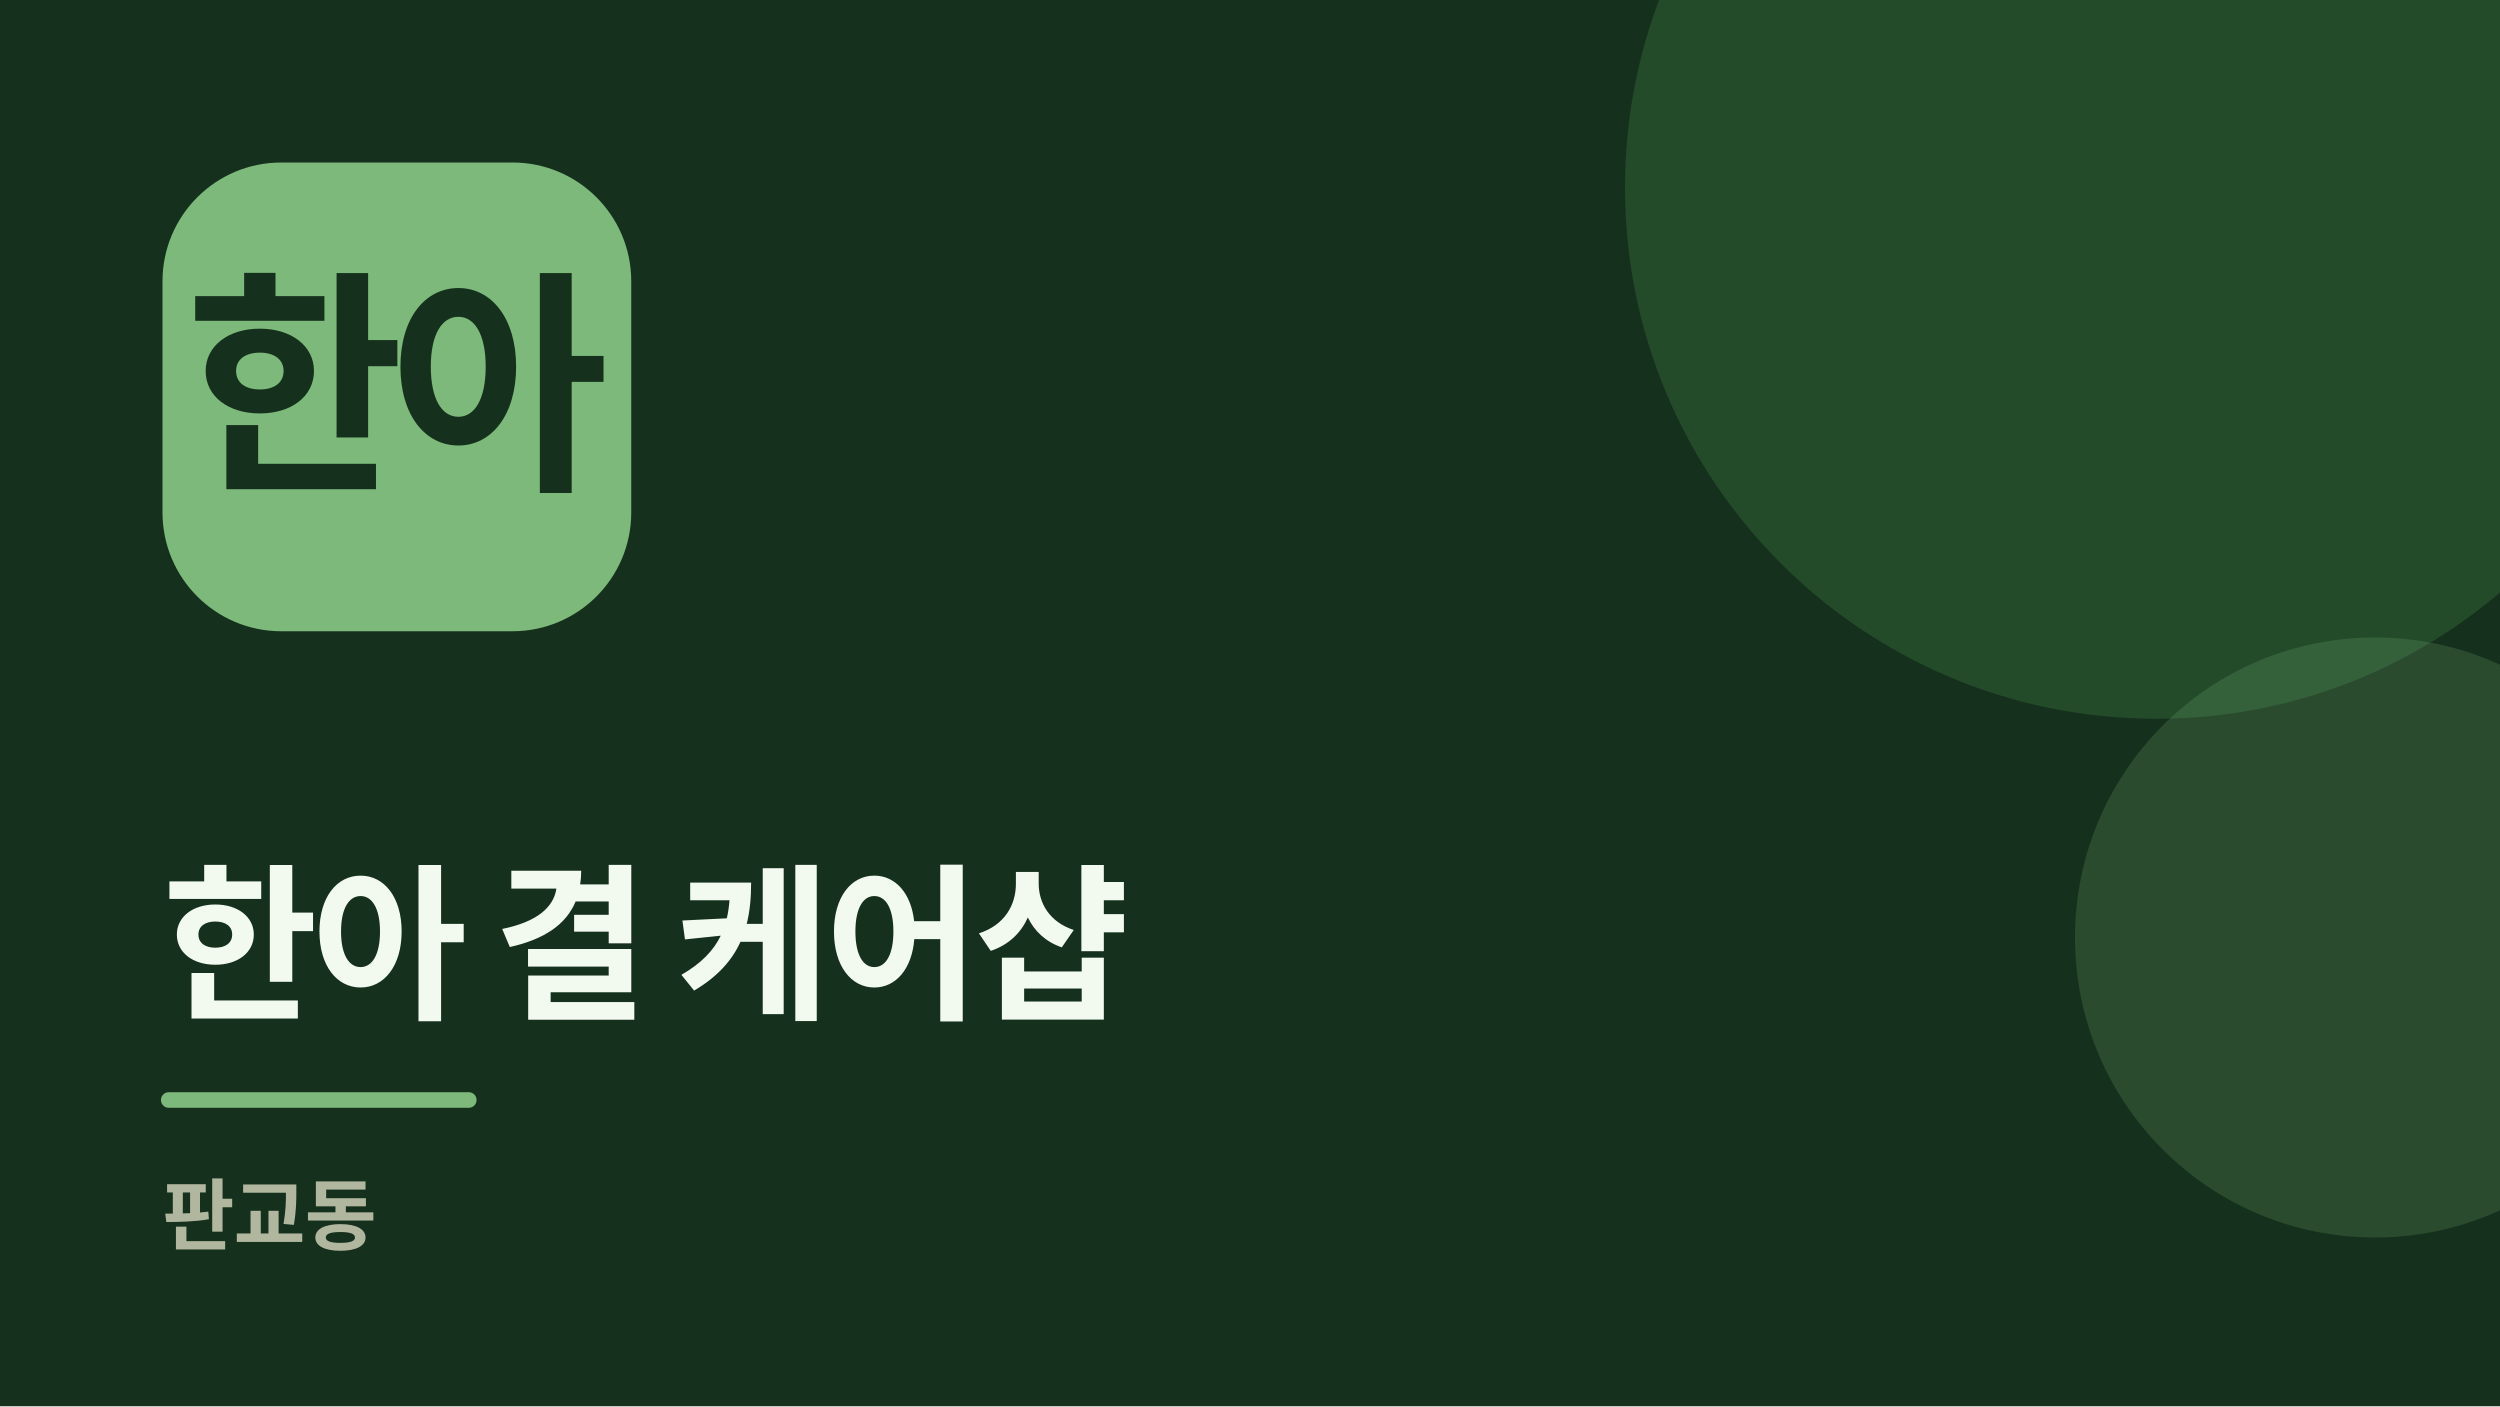
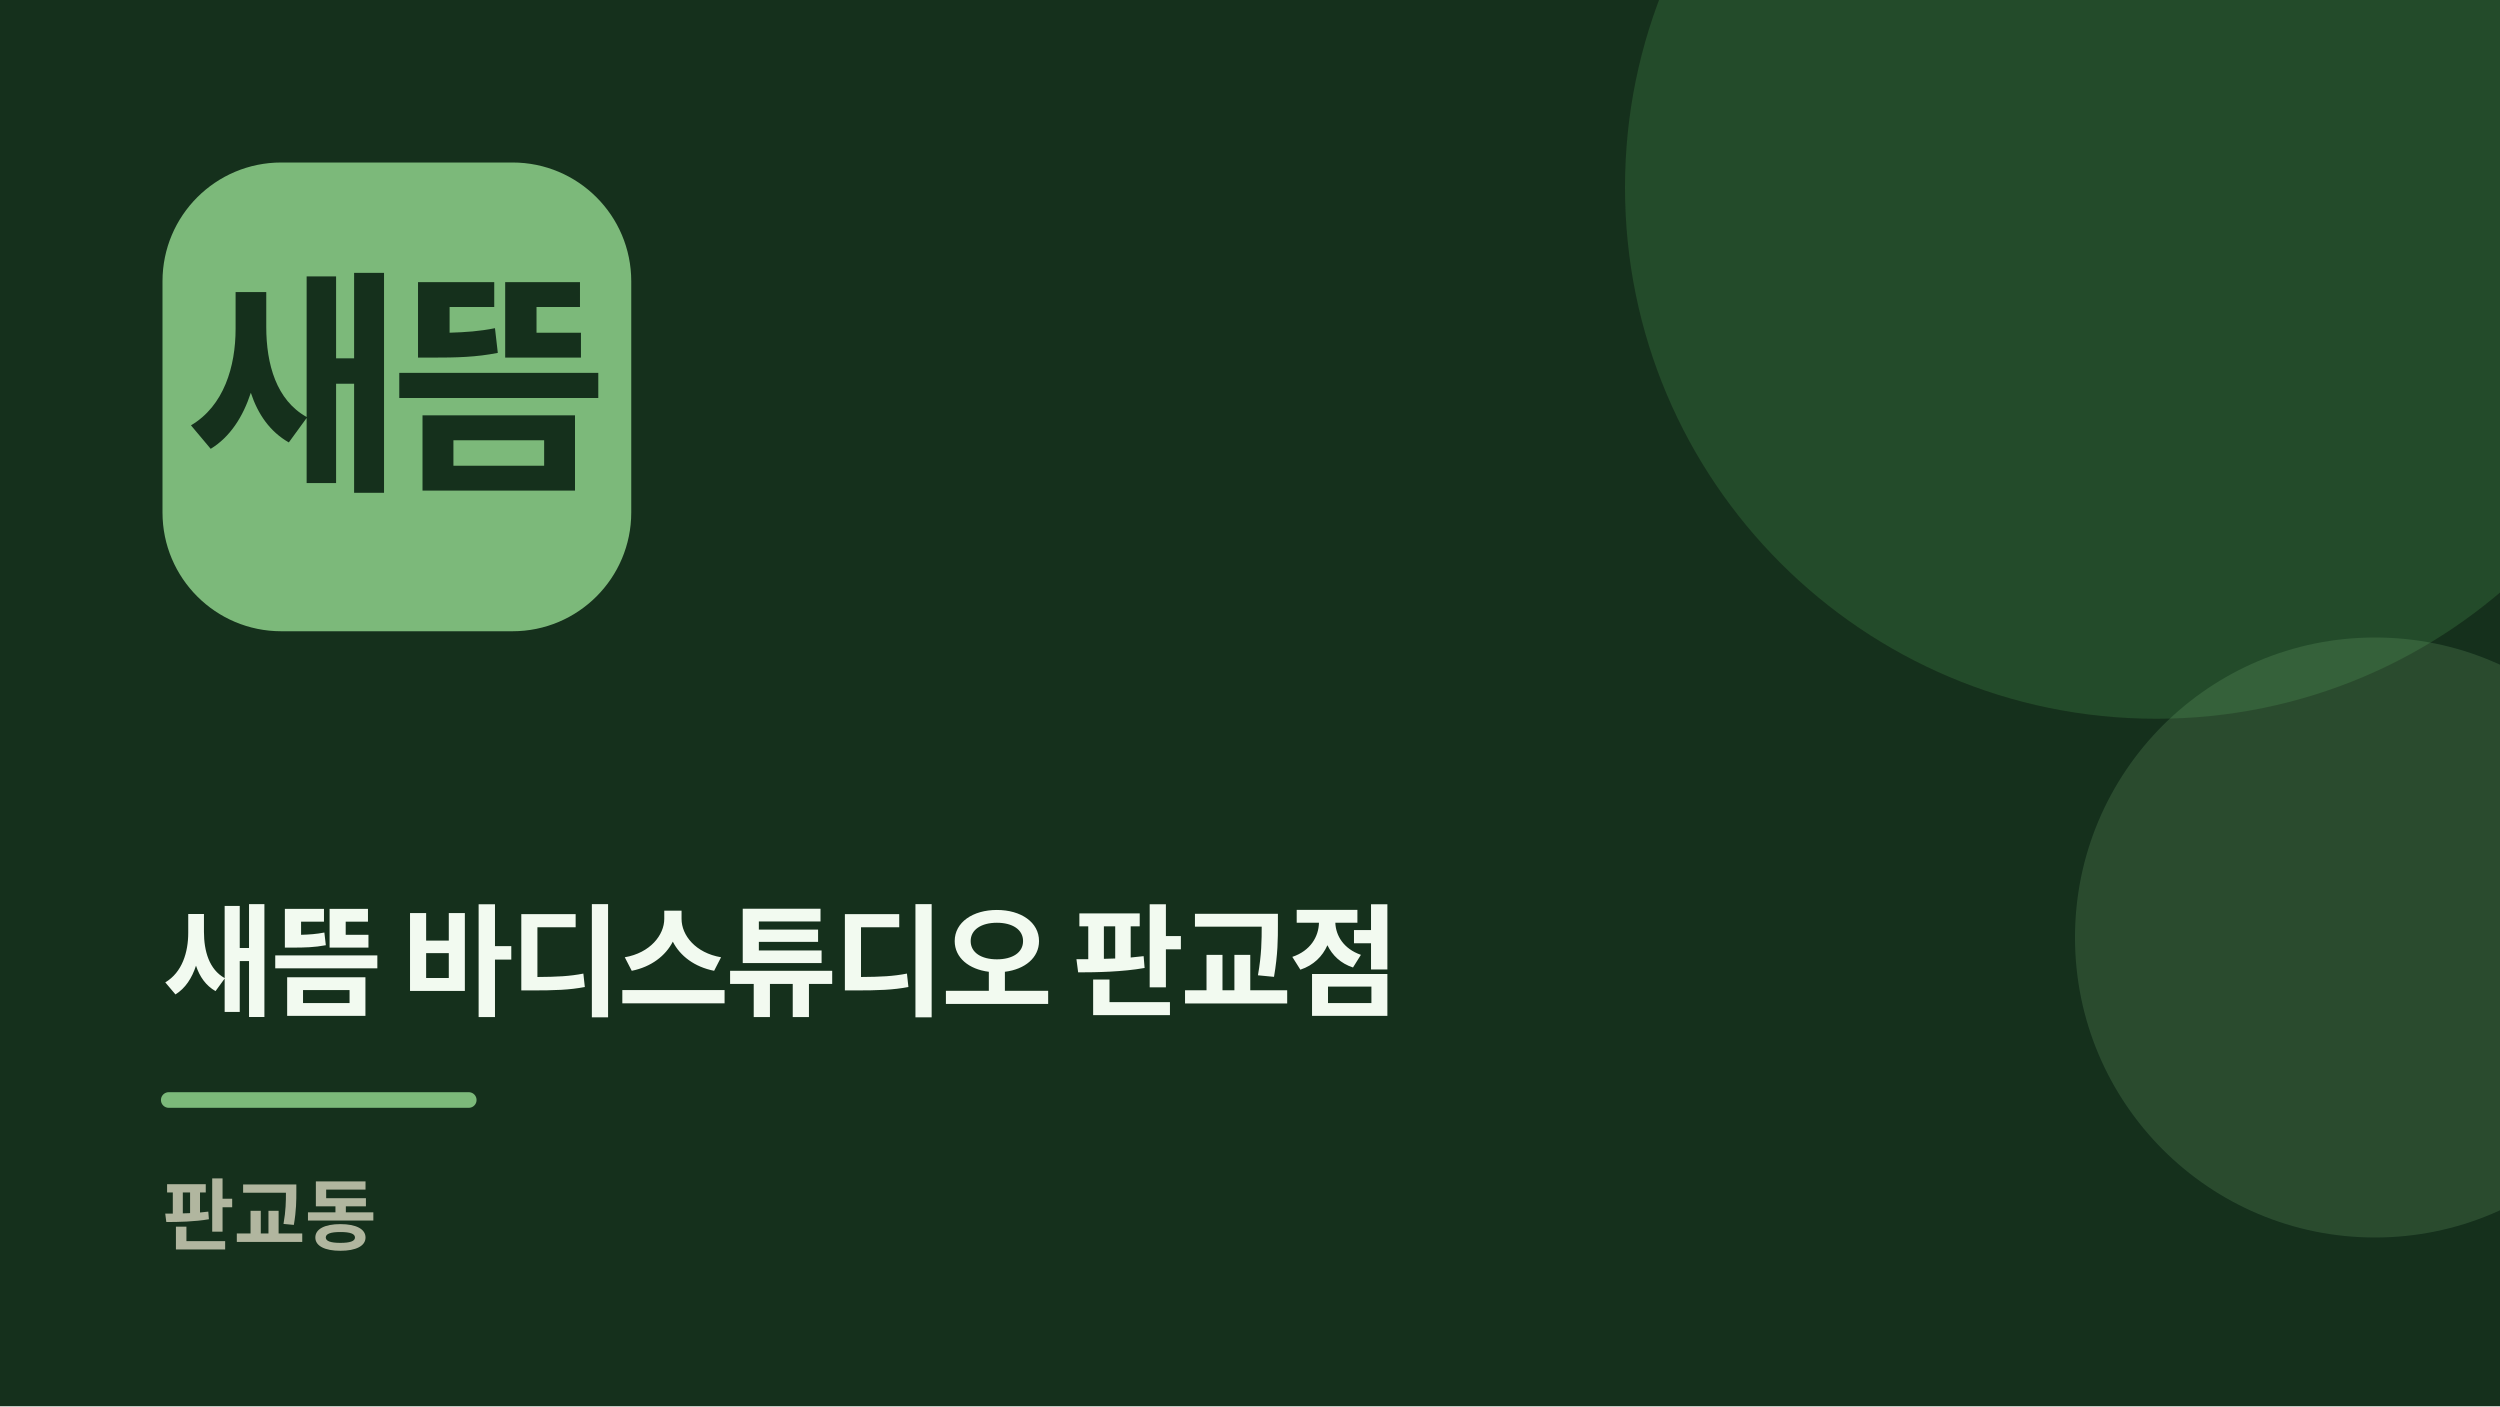
- <svg xmlns="http://www.w3.org/2000/svg" viewBox="0 0 800 450" role="img" preserveAspectRatio="xMidYMid slice" aria-label="한아 결 케어샵 로드샵 · 방문 이미지">
+ <svg xmlns="http://www.w3.org/2000/svg" viewBox="0 0 800 450" role="img" preserveAspectRatio="xMidYMid slice" aria-label="새뜸 바디스튜디오 판교점 로드샵 · 방문 이미지">
  <defs>
    <pattern id="sd552d61f" width="22" height="22" patternUnits="userSpaceOnUse">
      <circle cx="3" cy="3" r="2.3" fill="#EDEBD2" opacity=".34" />
    </pattern>
    <style> .k-ss-m{font-family:'Pretendard Variable',Pretendard,-apple-system,'Apple SD Gothic Neo','Noto Sans KR',sans-serif;font-weight:900;letter-spacing:-.06em} .k-ss-n{font-family:'Pretendard Variable',Pretendard,-apple-system,'Apple SD Gothic Neo','Noto Sans KR',sans-serif;font-weight:850;letter-spacing:-.035em} .k-ss-s{font-family:'Pretendard Variable',Pretendard,-apple-system,'Apple SD Gothic Neo','Noto Sans KR',sans-serif;font-weight:650;letter-spacing:-.01em} </style>
  </defs>
  <rect width="800" height="450" fill="#15301C" />
  <circle cx="690" cy="60" r="170" fill="#2F6134" opacity=".55" />
  <circle cx="760" cy="300" r="96" fill="#7CB97A" opacity=".2" />
  <rect x="52" y="52" width="150" height="150" rx="38" fill="#7CB97A" />
-   <text class="k-ss-m" x="127" y="151" text-anchor="middle" font-size="76" fill="#15301C">한아</text>
-   <text class="k-ss-n" x="52" y="322" font-size="54" fill="#F2FAF0">한아 결 케어샵</text>
+   <text class="k-ss-m" x="127" y="151" text-anchor="middle" font-size="76" fill="#15301C">새뜸</text>
+   <text class="k-ss-n" x="52" y="322" font-size="39" fill="#F2FAF0">새뜸 바디스튜디오 판교점</text>
  <line x1="54" y1="352" x2="150" y2="352" stroke="#7CB97A" stroke-width="5" stroke-linecap="round" />
  <text class="k-ss-s" x="52" y="398" font-size="25" fill="#EDEBD2" fill-opacity=".72">판교동</text>
</svg>
